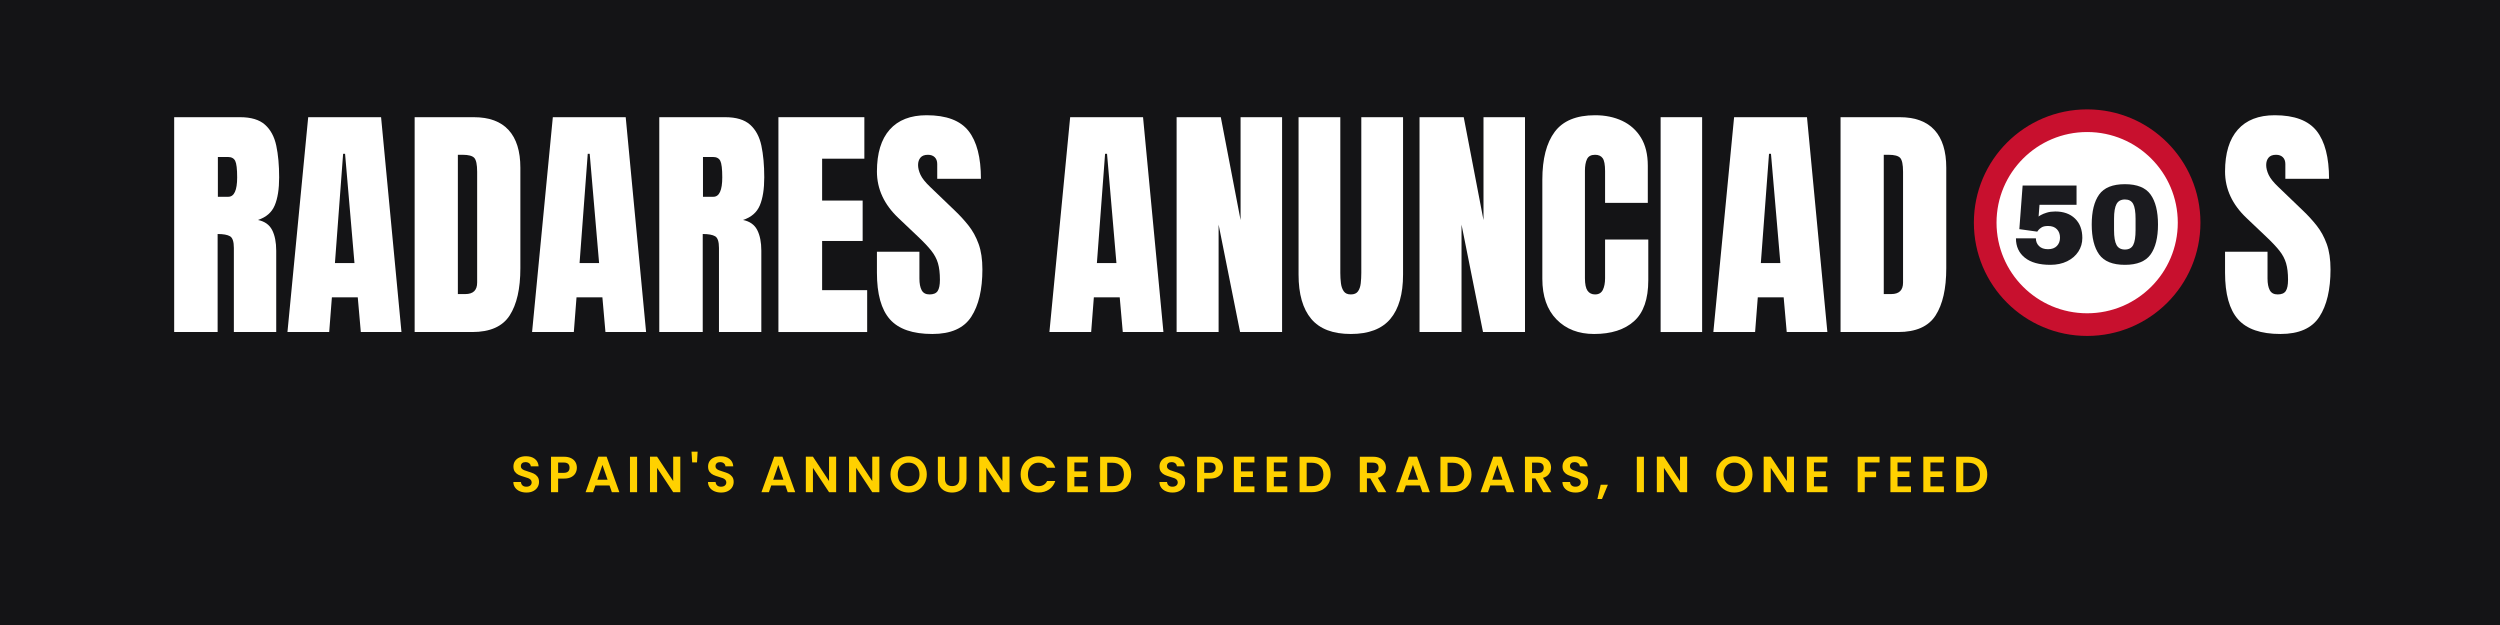
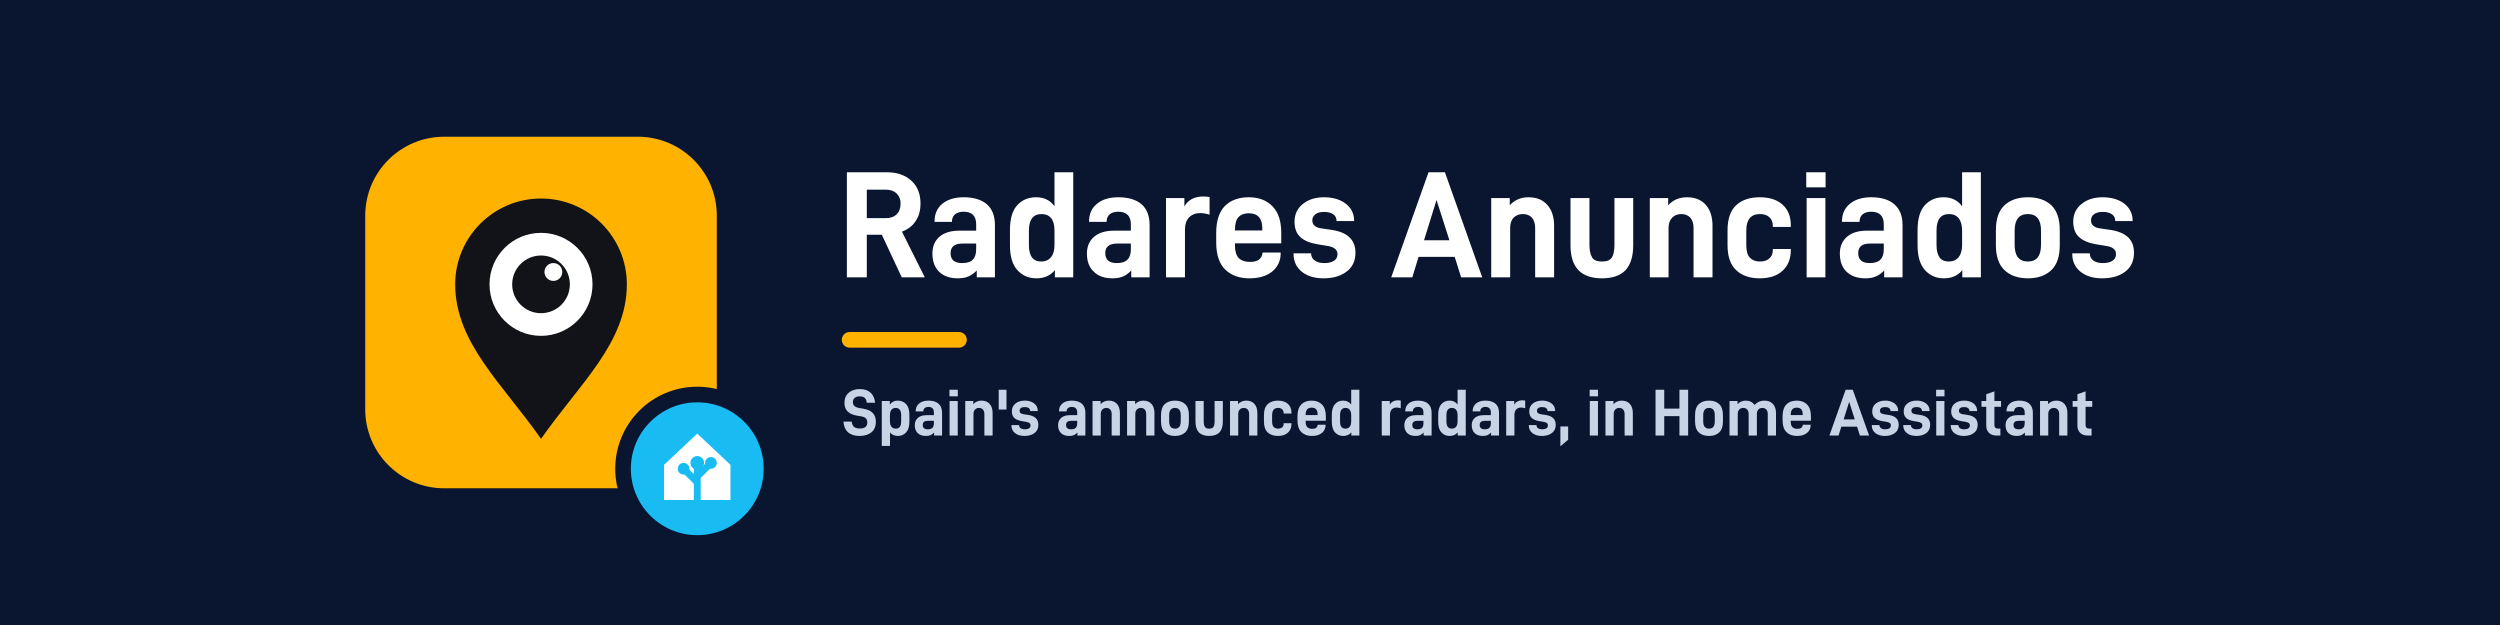
- <svg xmlns="http://www.w3.org/2000/svg" xmlns:xlink="http://www.w3.org/1999/xlink" width="1280" height="320" viewBox="0 0 1280 320">
-   <rect width="1280" height="320" fill="#141416" />
-   <defs>
-     <path id="g0" d="M78 0V1760H618Q753 1760 822.0 1698.5Q891 1637 914.5 1526.5Q938 1416 938 1267Q938 1123 901.5 1037.0Q865 951 764 918Q847 901 880.5 835.5Q914 770 914 666V0H567V689Q567 766 535.5 784.5Q504 803 434 803V0ZM436 1108H521Q594 1108 594 1267Q594 1370 578.0 1402.0Q562 1434 518 1434H436Z" />
-     <path id="g1" d="M30 0 200 1760H797L964 0H631L606 284H394L372 0ZM419 565H579L502 1460H486Z" />
-     <path id="g2" d="M78 0V1760H562Q752 1760 848.0 1654.5Q944 1549 944 1346V522Q944 272 856.5 136.0Q769 0 550 0ZM432 311H493Q590 311 590 405V1313Q590 1401 566.5 1426.5Q543 1452 471 1452H432Z" />
-     <path id="g3" d="M78 0V1760H782V1420H436V1077H768V746H436V343H805V0Z" />
-     <path id="g4" d="M496 -16Q255 -16 148.5 104.0Q42 224 42 486V658H390V438Q390 377 408.5 342.5Q427 308 473 308Q521 308 539.5 336.0Q558 364 558 428Q558 509 542.0 563.5Q526 618 486.5 667.5Q447 717 377 783L219 933Q42 1100 42 1315Q42 1540 146.5 1658.0Q251 1776 449 1776Q691 1776 792.5 1647.0Q894 1518 894 1255H536V1376Q536 1412 515.5 1432.0Q495 1452 460 1452Q418 1452 398.5 1428.5Q379 1405 379 1368Q379 1331 399.0 1288.0Q419 1245 478 1189L681 994Q742 936 793.0 871.5Q844 807 875.0 721.5Q906 636 906 513Q906 265 814.5 124.5Q723 -16 496 -16Z" />
-     <path id="g6" d="M78 0V1760H440L602 917V1760H942V0H598L422 880V0Z" />
-     <path id="g7" d="M485 -16Q265 -16 161.0 107.5Q57 231 57 471V1760H399V485Q399 441 404.0 400.5Q409 360 427.0 334.0Q445 308 485 308Q526 308 544.0 333.5Q562 359 566.5 400.0Q571 441 571 485V1760H913V471Q913 231 809.0 107.5Q705 -16 485 -16Z" />
-     <path id="g8" d="M488 -16Q297 -16 180.5 103.0Q64 222 64 436V1248Q64 1504 165.5 1640.0Q267 1776 496 1776Q621 1776 718.5 1730.0Q816 1684 872.0 1592.5Q928 1501 928 1362V1058H578V1318Q578 1397 558.0 1424.5Q538 1452 496 1452Q447 1452 430.0 1416.5Q413 1381 413 1322V441Q413 368 434.5 338.0Q456 308 496 308Q541 308 559.5 345.0Q578 382 578 441V758H932V425Q932 193 815.0 88.5Q698 -16 488 -16Z" />
-     <path id="g9" d="M62 0V1760H402V0Z" />
-     <path id="g10" d="M247 518 239 414Q239 416 259.0 427.5Q279 439 312.0 449.0Q345 459 386 459Q496 459 560.5 396.5Q625 334 625 225Q625 159 590.0 105.0Q555 51 491.0 19.5Q427 -12 343 -12Q196 -12 117.5 51.0Q39 114 39 222H215Q215 181 243.0 153.5Q271 126 322 126Q373 126 400.5 154.5Q428 183 428 228Q428 274 400.5 302.5Q373 331 323 331Q285 331 265.5 318.5Q246 306 237.5 295.0Q229 284 227 281L69 303L98 688H574V518Z" />
-     <path id="g11" d="M626 344Q626 171 560.5 79.5Q495 -12 334 -12Q172 -12 106.5 79.5Q41 171 41 344Q41 517 106.5 608.5Q172 700 334 700Q495 700 560.5 608.5Q626 517 626 344ZM238 394V295Q238 203 260.0 163.0Q282 123 334 123Q386 123 407.0 163.0Q428 203 428 295V394Q428 486 407.0 525.5Q386 565 334 565Q282 565 260.0 525.0Q238 485 238 394Z" />
-     <path id="g12" d="M51 201H201Q204 158 231.5 133.0Q259 108 307 108Q356 108 384.0 131.5Q412 155 412 193Q412 224 393.0 244.0Q374 264 345.5 275.5Q317 287 267 301Q199 321 156.5 340.5Q114 360 83.5 399.5Q53 439 53 505Q53 567 84.0 613.0Q115 659 171.0 683.5Q227 708 299 708Q407 708 474.5 655.5Q542 603 549 509H395Q393 545 364.5 568.5Q336 592 289 592Q248 592 223.5 571.0Q199 550 199 510Q199 482 217.5 463.5Q236 445 263.5 433.5Q291 422 341 407Q409 387 452.0 367.0Q495 347 526.0 307.0Q557 267 557 202Q557 146 528.0 98.0Q499 50 443.0 21.5Q387 -7 310 -7Q237 -7 178.5 18.0Q120 43 86.0 90.0Q52 137 51 201Z" />
-     <path id="g13" d="M326 268H209V0H69V698H326Q407 698 464.0 670.0Q521 642 549.5 593.0Q578 544 578 482Q578 426 551.5 377.0Q525 328 468.5 298.0Q412 268 326 268ZM434 482Q434 584 320 584H209V381H320Q378 381 406.0 407.5Q434 434 434 482Z" />
-     <path id="g14" d="M497 133H219L173 0H26L277 699H440L691 0H543ZM459 245 358 537 257 245Z" />
-     <path id="g15" d="M209 698V0H69V698Z" />
-     <path id="g16" d="M666 0H526L209 479V0H69V699H209L526 219V699H666Z" />
-     <path id="g17" d="M157 798 145 586H50L37 798Z" />
-     <path id="g19" d="M35 351Q35 453 83.0 534.5Q131 616 213.0 662.0Q295 708 393 708Q492 708 573.5 662.0Q655 616 702.5 534.5Q750 453 750 351Q750 248 702.5 166.5Q655 85 573.0 39.0Q491 -7 393 -7Q295 -7 213.0 39.0Q131 85 83.0 166.5Q35 248 35 351ZM606 351Q606 421 579.0 473.5Q552 526 504.0 554.0Q456 582 393 582Q330 582 281.5 554.0Q233 526 206.0 473.5Q179 421 179 351Q179 281 206.0 228.0Q233 175 281.5 146.5Q330 118 393 118Q456 118 504.0 146.5Q552 175 579.0 228.0Q606 281 606 351Z" />
-     <path id="g20" d="M207 698V266Q207 195 244.0 157.5Q281 120 348 120Q416 120 453.0 157.5Q490 195 490 266V698H631V267Q631 178 592.5 116.5Q554 55 489.5 24.0Q425 -7 346 -7Q268 -7 204.5 24.0Q141 55 104.0 116.5Q67 178 67 267V698Z" />
-     <path id="g21" d="M389 707Q506 707 594.0 647.0Q682 587 717 481H556Q532 531 488.5 556.0Q445 581 388 581Q327 581 279.5 552.5Q232 524 205.5 472.0Q179 420 179 350Q179 281 205.5 228.5Q232 176 279.5 147.5Q327 119 388 119Q445 119 488.5 144.5Q532 170 556 220H717Q682 113 594.5 53.5Q507 -6 389 -6Q289 -6 208.5 39.5Q128 85 81.5 166.0Q35 247 35 350Q35 453 81.5 534.5Q128 616 208.5 661.5Q289 707 389 707Z" />
-     <path id="g22" d="M209 585V410H444V299H209V114H474V0H69V699H474V585Z" />
-     <path id="g23" d="M681 348Q681 243 635.5 164.5Q590 86 506.5 43.0Q423 0 313 0H69V698H313Q423 698 506.5 655.0Q590 612 635.5 532.5Q681 453 681 348ZM538 348Q538 457 478.0 518.5Q418 580 308 580H209V119H308Q418 119 478.0 179.0Q538 239 538 348Z" />
-     <path id="g24" d="M429 0 275 272H209V0H69V698H331Q412 698 469.0 669.5Q526 641 554.5 592.5Q583 544 583 484Q583 415 543.0 359.5Q503 304 424 283L591 0ZM209 377H326Q383 377 411.0 404.5Q439 432 439 481Q439 529 411.0 555.5Q383 582 326 582H209Z" />
-     <path id="g25" d="M222 147 105 -134H15L80 147Z" />
-     <path id="g26" d="M500 698V585H209V406H432V295H209V0H69V698Z" />
-   </defs>
-   <g fill="#FFFFFF" transform="translate(84.3 170.0) scale(0.0625 -0.0625)">
-     <use xlink:href="#g0" x="0" />
-     <use xlink:href="#g1" x="976" />
-     <use xlink:href="#g2" x="1970" />
-     <use xlink:href="#g1" x="2980" />
-     <use xlink:href="#g0" x="3974" />
-     <use xlink:href="#g3" x="4950" />
-     <use xlink:href="#g4" x="5793" />
-     <use xlink:href="#g1" x="7218" />
-     <use xlink:href="#g6" x="8212" />
-     <use xlink:href="#g7" x="9232" />
-     <use xlink:href="#g6" x="10202" />
-     <use xlink:href="#g8" x="11222" />
-     <use xlink:href="#g9" x="12193" />
-     <use xlink:href="#g1" x="12657" />
-     <use xlink:href="#g2" x="13651" />
-   </g>
-   <circle cx="1068.625" cy="114" r="52.2" fill="#FFFFFF" stroke="#C8102E" stroke-width="11.6" />
-   <g fill="#1B1B1F" transform="translate(1029.9 134.9) scale(0.058 -0.058)">
-     <use xlink:href="#g10" x="0" />
-     <use xlink:href="#g11" x="667" />
-   </g>
-   <g fill="#FFFFFF" transform="translate(1136.6 170.0) scale(0.0625 -0.0625)">
-     <use xlink:href="#g4" x="0" />
-   </g>
-   <g fill="#FFD100" transform="translate(261.5 252.0) scale(0.026 -0.026)">
-     <use xlink:href="#g12" x="0" />
-     <use xlink:href="#g13" x="724" />
-     <use xlink:href="#g14" x="1448" />
-     <use xlink:href="#g15" x="2279" />
-     <use xlink:href="#g16" x="2673" />
-     <use xlink:href="#g17" x="3523" />
-     <use xlink:href="#g12" x="3833" />
-     <use xlink:href="#g14" x="4911" />
-     <use xlink:href="#g16" x="5742" />
-     <use xlink:href="#g16" x="6593" />
-     <use xlink:href="#g19" x="7443" />
-     <use xlink:href="#g20" x="8344" />
-     <use xlink:href="#g16" x="9156" />
-     <use xlink:href="#g21" x="10006" />
-     <use xlink:href="#g22" x="10890" />
-     <use xlink:href="#g23" x="11537" />
-     <use xlink:href="#g12" x="12723" />
-     <use xlink:href="#g13" x="13447" />
-     <use xlink:href="#g22" x="14171" />
-     <use xlink:href="#g22" x="14818" />
-     <use xlink:href="#g23" x="15465" />
-     <use xlink:href="#g24" x="16651" />
-     <use xlink:href="#g14" x="17408" />
-     <use xlink:href="#g23" x="18239" />
-     <use xlink:href="#g14" x="19071" />
-     <use xlink:href="#g24" x="19903" />
-     <use xlink:href="#g12" x="20659" />
-     <use xlink:href="#g25" x="21384" />
-     <use xlink:href="#g15" x="22106" />
-     <use xlink:href="#g16" x="22500" />
-     <use xlink:href="#g19" x="23703" />
-     <use xlink:href="#g16" x="24604" />
-     <use xlink:href="#g22" x="25454" />
-     <use xlink:href="#g26" x="26455" />
-     <use xlink:href="#g22" x="27100" />
-     <use xlink:href="#g22" x="27748" />
-     <use xlink:href="#g23" x="28395" />
+ <svg xmlns="http://www.w3.org/2000/svg" width="1280" height="320" viewBox="0 0 1280 320" role="img" aria-label="Radares Anunciados: Spain's announced radars, in Home Assistant">
+   <rect width="1280" height="320" fill="#0a1630" />
+   <g transform="translate(0 0)">
+     <g transform="translate(187 70) scale(0.1757812)">
+       <rect width="1024" height="1024" rx="230" fill="#ffb300" />
+       <path d="M512 880C400 720 262 600 262 430A250 250 0 0 1 762 430C762 600 624 720 512 880Z" fill="#111318" />
+       <circle cx="512" cy="430" r="150" fill="#ffffff" />
+       <circle cx="512" cy="430" r="84" fill="#111318" />
+       <circle cx="548" cy="394" r="26" fill="#ffffff" />
+     </g>
+     <circle cx="357" cy="240" r="38" fill="#18bcf2" stroke="#0a1630" stroke-width="8" />
+     <path d="M340 256V238L357 222L374 238V256Z" fill="#fff" />
+     <path d="M357 256V239M357 247L350 240M357 244L364 237" stroke="#18bcf2" stroke-width="3.5" stroke-linecap="round" fill="none" />
+     <circle cx="357" cy="237" r="3.5" fill="#18bcf2" />
+     <circle cx="350" cy="240" r="3" fill="#18bcf2" />
+     <circle cx="364" cy="237" r="3" fill="#18bcf2" />
+     <g transform="translate(-91 -26)">
+       <path fill="#fff" d="M542.5 146.2H534.8V168H524.6V114.2H545Q552.9 114.2 557.6 118.5Q562.3 122.8 562.3 130.2Q562.3 135.6 559.8 139.2Q557.4 142.9 552.8 144.6L564.5 168H552.7ZM534.8 137.7H544.5Q548.1 137.7 550.1 135.7Q552.1 133.8 552.1 130.2Q552.1 127 550 125Q548 123.1 544.5 123.1H534.8ZM600.4 141.3V168H591.1V164.5Q589 166.6 586.9 167.5Q584.7 168.5 581.5 168.5Q575.2 168.5 571.8 165.1Q568.4 161.8 568.4 155.8Q568.4 150.4 572 147.2Q575.7 144.1 582.2 144.1H590.8V140.9Q590.8 134.4 584.4 134.4Q581.6 134.4 580 135.7Q578.4 137.1 578.4 139.4V139.6H569.5V139.3Q569.5 133.6 573.5 130.3Q577.6 127 584.4 127Q592.1 127 596.3 130.6Q600.4 134.2 600.4 141.3ZM590.8 153.6V150.7H583.8Q577.7 150.7 577.7 155.6Q577.7 160.7 583.6 160.7Q587.5 160.7 589.1 158.9Q590.8 157.2 590.8 153.6ZM608.1 151.7V143.7Q608.1 135.2 611.8 131.1Q615.5 127 621.5 127Q627.6 127 630.9 131.6V114.2H640.5V168H631.1V164.3Q627.7 168.5 621.6 168.5Q615.7 168.5 611.9 164.3Q608.1 160.1 608.1 151.7ZM630.9 151.4V144.1Q630.9 139.9 629.2 137.7Q627.4 135.6 624.3 135.6Q617.8 135.6 617.8 144.1V151.4Q617.8 159.9 624.1 159.9Q627.3 159.9 629.1 157.7Q630.9 155.5 630.9 151.4ZM679.6 141.3V168H670.2V164.5Q668.2 166.6 666.1 167.5Q663.9 168.5 660.6 168.5Q654.4 168.5 651 165.1Q647.5 161.8 647.5 155.8Q647.5 150.4 651.2 147.2Q654.9 144.1 661.4 144.1H670V140.9Q670 134.4 663.5 134.4Q660.8 134.4 659.2 135.7Q657.6 137.1 657.6 139.4V139.6H648.6V139.3Q648.6 133.6 652.7 130.3Q656.7 127 663.6 127Q671.3 127 675.5 130.6Q679.6 134.2 679.6 141.3ZM670 153.6V150.7H663Q656.9 150.7 656.9 155.6Q656.9 160.7 662.8 160.7Q666.6 160.7 668.3 158.9Q670 157.2 670 153.6ZM688 127.4H697.4V131.7Q698.9 129.1 701.4 127.8Q703.9 126.6 707 126.6Q708.8 126.6 710.3 126.9V135.9Q707.6 135.1 705.5 135.1Q702 135.1 699.8 137.3Q697.7 139.5 697.7 143.7V168H688ZM723.3 150.6V151.7Q723.3 156.2 725.3 158.2Q727.3 160.1 731.1 160.1Q734 160.1 735.6 158.9Q737.2 157.7 737.4 155.5L737.5 155.3H746.7V155.7Q746.7 161.4 742.4 165Q738.1 168.5 730.7 168.5Q722.9 168.5 718.3 164Q713.7 159.5 713.7 150.1V145.2Q713.7 136.1 718.1 131.5Q722.6 127 730.4 127Q738 127 742.5 131.6Q747 136.2 747 145.2V150.6ZM723.3 143.7V144H737.3V143Q737.3 135.2 730.4 135.2Q726.9 135.2 725.1 137.2Q723.3 139.1 723.3 143.7ZM753.3 156V155.7H762.3V155.8Q762.3 158.1 764.2 159.4Q766 160.7 769 160.7Q772.2 160.7 774 159.5Q775.8 158.4 775.8 156.1Q775.8 154.3 774.4 153.3Q773.1 152.2 770 151.8L765.7 151.1Q759.6 150.1 756.7 147.3Q753.8 144.6 753.8 139.5Q753.8 133.8 758.1 130.4Q762.3 127 769 127Q773.5 127 777 128.5Q780.4 130 782.4 132.7Q784.3 135.4 784.3 138.8V139.2H775.3V139Q775.3 136.9 773.6 135.7Q771.9 134.5 769 134.5Q766 134.5 764.5 135.7Q762.9 136.9 762.9 138.8Q762.9 140.6 764.1 141.6Q765.3 142.7 768 143L772.8 143.7Q778.9 144.6 781.9 147.5Q785 150.4 785 155.4Q785 161.7 780.4 165.1Q775.9 168.5 768.7 168.5Q761.7 168.5 757.5 165.1Q753.3 161.7 753.3 156ZM835.8 157.5H817.3L814.1 168H803.3L822.4 114.2H830.8L849.9 168H839.1ZM833.1 149 826.5 128.4 820.1 149ZM854.5 127.4H864V131.1Q865.8 129.1 868.3 128Q870.8 127 873.6 127Q879.8 127 883.2 130.9Q886.7 134.8 886.7 141.6V168H877V142.7Q877 139.3 875.3 137.4Q873.6 135.6 870.7 135.6Q867.9 135.6 866 137.4Q864.2 139.3 864.2 142.7V168H854.5ZM895.1 151.6V127.4H904.8V151.2Q904.8 155.4 906.1 157.7Q907.3 159.9 911.2 159.9Q915 159.9 916.3 157.8Q917.6 155.7 917.6 151.2V127.4H927.2V151.6Q927.2 160 923.3 164.3Q919.3 168.5 911.2 168.5Q895.1 168.5 895.1 151.6ZM935.7 127.4H945.1V131.1Q946.9 129.1 949.4 128Q952 127 954.7 127Q960.9 127 964.4 130.9Q967.8 134.8 967.8 141.6V168H958.1V142.7Q958.1 139.3 956.4 137.4Q954.7 135.6 951.8 135.6Q949 135.6 947.2 137.4Q945.3 139.3 945.3 142.7V168H935.7ZM975.5 151.5V143.9Q975.5 135.2 979.9 131.1Q984.3 127 992 127Q999.5 127 1003.7 130.8Q1007.9 134.6 1007.9 141.4V142.2H998.7V141.7Q998.7 138.8 996.9 137.2Q995.2 135.6 992.1 135.6Q985.1 135.6 985.1 144.1V151.4Q985.1 156 986.9 157.9Q988.8 159.9 992.1 159.9Q995.2 159.9 996.9 158.3Q998.7 156.8 998.7 154V153.5H1007.9V154Q1007.9 160.7 1003.7 164.6Q999.5 168.5 992 168.5Q984.3 168.5 979.9 164.3Q975.5 160.2 975.5 151.5ZM1016 127.4H1025.6V168H1016ZM1015.8 114.2H1025.7V121.9H1015.8ZM1065.1 141.3V168H1055.7V164.5Q1053.7 166.6 1051.5 167.5Q1049.4 168.5 1046.1 168.5Q1039.9 168.5 1036.4 165.1Q1033 161.8 1033 155.8Q1033 150.4 1036.7 147.2Q1040.3 144.1 1046.9 144.1H1055.5V140.9Q1055.5 134.4 1049 134.4Q1046.3 134.4 1044.7 135.7Q1043.1 137.1 1043.1 139.4V139.6H1034.1V139.3Q1034.1 133.6 1038.2 130.3Q1042.2 127 1049.1 127Q1056.8 127 1060.9 130.6Q1065.1 134.2 1065.1 141.3ZM1055.5 153.6V150.7H1048.4Q1042.4 150.7 1042.4 155.6Q1042.4 160.7 1048.3 160.7Q1052.1 160.7 1053.8 158.9Q1055.5 157.2 1055.5 153.6ZM1072.8 151.7V143.7Q1072.8 135.2 1076.5 131.1Q1080.2 127 1086.1 127Q1092.2 127 1095.6 131.6V114.2H1105.2V168H1095.7V164.3Q1092.4 168.5 1086.2 168.5Q1080.4 168.5 1076.6 164.3Q1072.8 160.1 1072.8 151.7ZM1095.6 151.4V144.1Q1095.6 139.9 1093.8 137.7Q1092.1 135.6 1088.9 135.6Q1082.5 135.6 1082.5 144.1V151.4Q1082.5 159.9 1088.7 159.9Q1092 159.9 1093.8 157.7Q1095.6 155.5 1095.6 151.4ZM1112.9 151.5V143.9Q1112.9 135.2 1117.3 131.1Q1121.7 127 1129.3 127Q1136.9 127 1141.3 131.1Q1145.6 135.2 1145.6 143.9V151.5Q1145.6 160.2 1141.3 164.3Q1136.9 168.5 1129.3 168.5Q1121.7 168.5 1117.3 164.3Q1112.9 160.2 1112.9 151.5ZM1136 151.4V144.1Q1136 135.6 1129.3 135.6Q1122.5 135.6 1122.5 144.1V151.4Q1122.5 159.9 1129.3 159.9Q1136 159.9 1136 151.4ZM1152 156V155.7H1161V155.8Q1161 158.1 1162.8 159.4Q1164.7 160.7 1167.6 160.7Q1170.8 160.7 1172.6 159.5Q1174.4 158.4 1174.4 156.1Q1174.4 154.3 1173.1 153.3Q1171.8 152.2 1168.6 151.8L1164.4 151.1Q1158.3 150.1 1155.4 147.3Q1152.5 144.6 1152.5 139.5Q1152.5 133.8 1156.8 130.4Q1161 127 1167.6 127Q1172.2 127 1175.6 128.5Q1179.1 130 1181 132.7Q1182.9 135.4 1182.9 138.8V139.2H1174V139Q1174 136.9 1172.3 135.7Q1170.6 134.5 1167.6 134.5Q1164.7 134.5 1163.1 135.7Q1161.6 136.9 1161.6 138.8Q1161.6 140.6 1162.8 141.6Q1164 142.7 1166.7 143L1171.5 143.7Q1177.5 144.6 1180.6 147.5Q1183.6 150.4 1183.6 155.4Q1183.6 161.7 1179.1 165.1Q1174.6 168.5 1167.3 168.5Q1160.4 168.5 1156.2 165.1Q1152 161.7 1152 156Z" />
+       <rect x="522" y="196" width="64" height="8" rx="4" fill="#ffb300" />
+     </g>
+     <path fill="#c8d3e6" d="M434.196 221.317C435.601 222.575 437.562 223.204 440.078 223.204C442.639 223.204 444.674 222.581 446.181 221.334C447.688 220.087 448.442 218.285 448.442 215.928C448.442 212.256 446.425 210.057 442.39 209.332L439.908 208.89C438.797 208.686 437.981 208.346 437.46 207.87C436.939 207.394 436.678 206.748 436.678 205.932C436.678 205.003 436.973 204.272 437.562 203.739C438.151 203.206 439.024 202.94 440.18 202.94C441.313 202.94 442.175 203.201 442.764 203.722C443.353 204.243 443.682 205.071 443.75 206.204H448.034C447.853 203.983 447.088 202.26 445.739 201.036C444.39 199.812 442.56 199.2 440.248 199.2C437.868 199.2 435.958 199.835 434.519 201.104C433.08 202.373 432.36 204.096 432.36 206.272C432.36 209.921 434.479 212.097 438.718 212.8L440.928 213.174C442.016 213.355 442.809 213.69 443.308 214.177C443.807 214.664 444.056 215.373 444.056 216.302C444.056 218.365 442.798 219.396 440.282 219.396C438.967 219.396 437.976 219.13 437.307 218.597C436.638 218.064 436.225 217.152 436.066 215.86H431.85C432.009 218.24 432.791 220.059 434.196 221.317ZM451.468 205.32V228.304H455.684V221.402C456.659 222.603 458.019 223.204 459.764 223.204C461.441 223.204 462.835 222.598 463.946 221.385C465.057 220.172 465.612 218.342 465.612 215.894V212.392C465.612 209.944 465.057 208.119 463.946 206.918C462.835 205.717 461.396 205.116 459.628 205.116C457.973 205.116 456.625 205.785 455.582 207.122V205.32ZM461.396 215.758C461.396 218.229 460.489 219.464 458.676 219.464C457.724 219.464 456.982 219.147 456.449 218.512C455.916 217.877 455.65 216.959 455.65 215.758V212.562C455.65 211.361 455.911 210.443 456.432 209.808C456.953 209.173 457.667 208.856 458.574 208.856C459.435 208.856 460.121 209.145 460.631 209.723C461.141 210.301 461.396 211.247 461.396 212.562ZM480.538 206.697C479.337 205.643 477.614 205.116 475.37 205.116C473.375 205.116 471.789 205.598 470.61 206.561C469.431 207.524 468.842 208.833 468.842 210.488V210.624H472.752V210.522C472.752 209.865 472.984 209.338 473.449 208.941C473.914 208.544 474.543 208.346 475.336 208.346C477.217 208.346 478.158 209.287 478.158 211.168V212.562H474.418C472.514 212.562 471.029 213.021 469.964 213.939C468.899 214.857 468.366 216.109 468.366 217.696C468.366 219.419 468.865 220.767 469.862 221.742C470.859 222.717 472.265 223.204 474.078 223.204C475.03 223.204 475.818 223.068 476.441 222.796C477.064 222.524 477.671 222.082 478.26 221.47V223.0H482.34V211.372C482.34 209.309 481.739 207.751 480.538 206.697ZM477.427 219.039C476.94 219.549 476.141 219.804 475.03 219.804C473.307 219.804 472.446 219.067 472.446 217.594C472.446 216.166 473.33 215.452 475.098 215.452H478.158V216.71C478.158 217.753 477.914 218.529 477.427 219.039ZM486.182 205.32V223.0H490.364V205.32ZM486.114 199.54V202.906H490.398V199.54ZM494.206 205.32V223.0H498.422V211.984C498.422 210.987 498.688 210.216 499.221 209.672C499.754 209.128 500.428 208.856 501.244 208.856C502.083 208.856 502.751 209.128 503.25 209.672C503.749 210.216 503.998 210.987 503.998 211.984V223.0H508.214V211.474C508.214 209.502 507.715 207.949 506.718 206.816C505.721 205.683 504.315 205.116 502.502 205.116C501.709 205.116 500.944 205.269 500.207 205.575C499.47 205.881 498.841 206.329 498.32 206.918V205.32ZM511.342 199.54V209.672H515.32V199.54ZM519.672 221.725C520.896 222.711 522.517 223.204 524.534 223.204C526.642 223.204 528.353 222.711 529.668 221.725C530.983 220.739 531.64 219.339 531.64 217.526C531.64 216.053 531.198 214.897 530.314 214.058C529.43 213.219 528.104 212.675 526.336 212.426L524.262 212.12C523.469 212.007 522.896 211.803 522.545 211.508C522.194 211.213 522.018 210.805 522.018 210.284C522.018 209.717 522.245 209.264 522.698 208.924C523.151 208.584 523.809 208.414 524.67 208.414C525.531 208.414 526.206 208.584 526.693 208.924C527.18 209.264 527.424 209.74 527.424 210.352V210.454H531.334V210.25C531.334 209.275 531.056 208.397 530.501 207.615C529.946 206.833 529.164 206.221 528.155 205.779C527.146 205.337 525.985 205.116 524.67 205.116C522.743 205.116 521.162 205.609 519.927 206.595C518.692 207.581 518.074 208.913 518.074 210.59C518.074 212.063 518.493 213.197 519.332 213.99C520.171 214.783 521.474 215.327 523.242 215.622L525.112 215.928C526.019 216.064 526.665 216.279 527.05 216.574C527.435 216.869 527.628 217.288 527.628 217.832C527.628 218.489 527.367 218.982 526.846 219.311C526.325 219.64 525.599 219.804 524.67 219.804C523.809 219.804 523.112 219.617 522.579 219.243C522.046 218.869 521.78 218.353 521.78 217.696V217.628H517.836V217.764C517.836 219.419 518.448 220.739 519.672 221.725ZM553.91 206.697C552.709 205.643 550.986 205.116 548.742 205.116C546.747 205.116 545.161 205.598 543.982 206.561C542.803 207.524 542.214 208.833 542.214 210.488V210.624H546.124V210.522C546.124 209.865 546.356 209.338 546.821 208.941C547.286 208.544 547.915 208.346 548.708 208.346C550.589 208.346 551.53 209.287 551.53 211.168V212.562H547.79C545.886 212.562 544.401 213.021 543.336 213.939C542.271 214.857 541.738 216.109 541.738 217.696C541.738 219.419 542.237 220.767 543.234 221.742C544.231 222.717 545.637 223.204 547.45 223.204C548.402 223.204 549.19 223.068 549.813 222.796C550.436 222.524 551.043 222.082 551.632 221.47V223.0H555.712V211.372C555.712 209.309 555.111 207.751 553.91 206.697ZM550.799 219.039C550.312 219.549 549.513 219.804 548.402 219.804C546.679 219.804 545.818 219.067 545.818 217.594C545.818 216.166 546.702 215.452 548.47 215.452H551.53V216.71C551.53 217.753 551.286 218.529 550.799 219.039ZM559.384 205.32V223.0H563.6V211.984C563.6 210.987 563.866 210.216 564.399 209.672C564.932 209.128 565.606 208.856 566.422 208.856C567.261 208.856 567.929 209.128 568.428 209.672C568.927 210.216 569.176 210.987 569.176 211.984V223.0H573.392V211.474C573.392 209.502 572.893 207.949 571.896 206.816C570.899 205.683 569.493 205.116 567.68 205.116C566.887 205.116 566.122 205.269 565.385 205.575C564.648 205.881 564.019 206.329 563.498 206.918V205.32ZM577.064 205.32V223.0H581.28V211.984C581.28 210.987 581.546 210.216 582.079 209.672C582.612 209.128 583.286 208.856 584.102 208.856C584.941 208.856 585.609 209.128 586.108 209.672C586.607 210.216 586.856 210.987 586.856 211.984V223.0H591.072V211.474C591.072 209.502 590.573 207.949 589.576 206.816C588.579 205.683 587.173 205.116 585.36 205.116C584.567 205.116 583.802 205.269 583.065 205.575C582.328 205.881 581.699 206.329 581.178 206.918V205.32ZM596.359 221.402C597.64 222.603 599.391 223.204 601.612 223.204C603.811 223.204 605.545 222.603 606.814 221.402C608.083 220.201 608.718 218.331 608.718 215.792V212.494C608.718 209.978 608.083 208.119 606.814 206.918C605.545 205.717 603.811 205.116 601.612 205.116C599.391 205.116 597.64 205.717 596.359 206.918C595.078 208.119 594.438 209.978 594.438 212.494V215.792C594.438 218.331 595.078 220.201 596.359 221.402ZM604.536 215.758C604.536 218.229 603.561 219.464 601.612 219.464C599.617 219.464 598.62 218.229 598.62 215.758V212.562C598.62 210.091 599.617 208.856 601.612 208.856C603.561 208.856 604.536 210.091 604.536 212.562ZM612.084 215.86C612.084 220.756 614.419 223.204 619.088 223.204C621.445 223.204 623.202 222.592 624.358 221.368C625.514 220.144 626.092 218.308 626.092 215.86V205.32H621.876V215.656C621.876 216.971 621.689 217.934 621.315 218.546C620.941 219.158 620.199 219.464 619.088 219.464C617.977 219.464 617.235 219.141 616.861 218.495C616.487 217.849 616.3 216.903 616.3 215.656V205.32H612.084ZM629.764 205.32V223.0H633.98V211.984C633.98 210.987 634.246 210.216 634.779 209.672C635.312 209.128 635.986 208.856 636.802 208.856C637.641 208.856 638.309 209.128 638.808 209.672C639.307 210.216 639.556 210.987 639.556 211.984V223.0H643.772V211.474C643.772 209.502 643.273 207.949 642.276 206.816C641.279 205.683 639.873 205.116 638.06 205.116C637.267 205.116 636.502 205.269 635.765 205.575C635.028 205.881 634.399 206.329 633.878 206.918V205.32ZM649.059 221.402C650.34 222.603 652.091 223.204 654.312 223.204C656.488 223.204 658.188 222.643 659.412 221.521C660.636 220.399 661.248 218.863 661.248 216.914V216.676H657.236V216.88C657.236 217.696 656.981 218.331 656.471 218.784C655.961 219.237 655.264 219.464 654.38 219.464C653.405 219.464 652.652 219.181 652.119 218.614C651.586 218.047 651.32 217.095 651.32 215.758V212.562C651.32 210.091 652.34 208.856 654.38 208.856C655.264 208.856 655.961 209.094 656.471 209.57C656.981 210.046 657.236 210.703 657.236 211.542V211.746H661.248V211.406C661.248 209.434 660.636 207.893 659.412 206.782C658.188 205.671 656.488 205.116 654.312 205.116C652.091 205.116 650.34 205.717 649.059 206.918C647.778 208.119 647.138 209.978 647.138 212.494V215.792C647.138 218.331 647.778 220.201 649.059 221.402ZM668.49 215.418H678.826V213.072C678.826 210.443 678.174 208.459 676.871 207.122C675.568 205.785 673.805 205.116 671.584 205.116C669.317 205.116 667.538 205.779 666.246 207.105C664.954 208.431 664.308 210.42 664.308 213.072V215.214C664.308 217.934 664.977 219.946 666.314 221.249C667.651 222.552 669.453 223.204 671.72 223.204C673.873 223.204 675.573 222.694 676.82 221.674C678.067 220.654 678.69 219.305 678.69 217.628V217.458H674.678L674.644 217.56C674.599 218.195 674.338 218.688 673.862 219.039C673.386 219.39 672.729 219.566 671.89 219.566C670.802 219.566 669.963 219.283 669.374 218.716C668.785 218.149 668.49 217.209 668.49 215.894ZM669.289 209.57C669.822 209.003 670.587 208.72 671.584 208.72C673.601 208.72 674.61 209.842 674.61 212.086V212.528H668.49V212.426C668.49 211.089 668.756 210.137 669.289 209.57ZM683.535 221.385C684.634 222.598 686.034 223.204 687.734 223.204C689.525 223.204 690.907 222.592 691.882 221.368V223.0H695.996V199.54H691.814V207.122C690.839 205.785 689.468 205.116 687.7 205.116C685.977 205.116 684.578 205.717 683.501 206.918C682.424 208.119 681.886 209.944 681.886 212.392V215.894C681.886 218.342 682.436 220.172 683.535 221.385ZM691.032 218.512C690.511 219.147 689.774 219.464 688.822 219.464C687.009 219.464 686.102 218.229 686.102 215.758V212.562C686.102 210.091 687.043 208.856 688.924 208.856C689.831 208.856 690.539 209.173 691.049 209.808C691.559 210.443 691.814 211.361 691.814 212.562V215.758C691.814 216.959 691.553 217.877 691.032 218.512ZM707.454 205.32V223.0H711.67V212.392C711.67 211.191 711.982 210.267 712.605 209.621C713.228 208.975 714.05 208.652 715.07 208.652C715.682 208.652 716.385 208.777 717.178 209.026V205.082C716.747 204.991 716.271 204.946 715.75 204.946C714.843 204.946 714.027 205.127 713.302 205.49C712.577 205.853 711.999 206.408 711.568 207.156V205.32ZM731.186 206.697C729.985 205.643 728.262 205.116 726.018 205.116C724.023 205.116 722.437 205.598 721.258 206.561C720.079 207.524 719.49 208.833 719.49 210.488V210.624H723.4V210.522C723.4 209.865 723.632 209.338 724.097 208.941C724.562 208.544 725.191 208.346 725.984 208.346C727.865 208.346 728.806 209.287 728.806 211.168V212.562H725.066C723.162 212.562 721.677 213.021 720.612 213.939C719.547 214.857 719.014 216.109 719.014 217.696C719.014 219.419 719.513 220.767 720.51 221.742C721.507 222.717 722.913 223.204 724.726 223.204C725.678 223.204 726.466 223.068 727.089 222.796C727.712 222.524 728.319 222.082 728.908 221.47V223.0H732.988V211.372C732.988 209.309 732.387 207.751 731.186 206.697ZM728.075 219.039C727.588 219.549 726.789 219.804 725.678 219.804C723.955 219.804 723.094 219.067 723.094 217.594C723.094 216.166 723.978 215.452 725.746 215.452H728.806V216.71C728.806 217.753 728.562 218.529 728.075 219.039ZM738.003 221.385C739.102 222.598 740.502 223.204 742.202 223.204C743.993 223.204 745.375 222.592 746.35 221.368V223.0H750.464V199.54H746.282V207.122C745.307 205.785 743.936 205.116 742.168 205.116C740.445 205.116 739.046 205.717 737.969 206.918C736.892 208.119 736.354 209.944 736.354 212.392V215.894C736.354 218.342 736.904 220.172 738.003 221.385ZM745.5 218.512C744.979 219.147 744.242 219.464 743.29 219.464C741.477 219.464 740.57 218.229 740.57 215.758V212.562C740.57 210.091 741.511 208.856 743.392 208.856C744.299 208.856 745.007 209.173 745.517 209.808C746.027 210.443 746.282 211.361 746.282 212.562V215.758C746.282 216.959 746.021 217.877 745.5 218.512ZM765.696 206.697C764.495 205.643 762.772 205.116 760.528 205.116C758.533 205.116 756.947 205.598 755.768 206.561C754.589 207.524 754 208.833 754 210.488V210.624H757.91V210.522C757.91 209.865 758.142 209.338 758.607 208.941C759.072 208.544 759.701 208.346 760.494 208.346C762.375 208.346 763.316 209.287 763.316 211.168V212.562H759.576C757.672 212.562 756.187 213.021 755.122 213.939C754.057 214.857 753.524 216.109 753.524 217.696C753.524 219.419 754.023 220.767 755.02 221.742C756.017 222.717 757.423 223.204 759.236 223.204C760.188 223.204 760.976 223.068 761.599 222.796C762.222 222.524 762.829 222.082 763.418 221.47V223.0H767.498V211.372C767.498 209.309 766.897 207.751 765.696 206.697ZM762.585 219.039C762.098 219.549 761.299 219.804 760.188 219.804C758.465 219.804 757.604 219.067 757.604 217.594C757.604 216.166 758.488 215.452 760.256 215.452H763.316V216.71C763.316 217.753 763.072 218.529 762.585 219.039ZM771.17 205.32V223.0H775.386V212.392C775.386 211.191 775.698 210.267 776.321 209.621C776.944 208.975 777.766 208.652 778.786 208.652C779.398 208.652 780.101 208.777 780.894 209.026V205.082C780.463 204.991 779.987 204.946 779.466 204.946C778.559 204.946 777.743 205.127 777.018 205.49C776.293 205.853 775.715 206.408 775.284 207.156V205.32ZM784.566 221.725C785.79 222.711 787.411 223.204 789.428 223.204C791.536 223.204 793.247 222.711 794.562 221.725C795.877 220.739 796.534 219.339 796.534 217.526C796.534 216.053 796.092 214.897 795.208 214.058C794.324 213.219 792.998 212.675 791.23 212.426L789.156 212.12C788.363 212.007 787.79 211.803 787.439 211.508C787.088 211.213 786.912 210.805 786.912 210.284C786.912 209.717 787.139 209.264 787.592 208.924C788.045 208.584 788.703 208.414 789.564 208.414C790.425 208.414 791.1 208.584 791.587 208.924C792.074 209.264 792.318 209.74 792.318 210.352V210.454H796.228V210.25C796.228 209.275 795.95 208.397 795.395 207.615C794.84 206.833 794.058 206.221 793.049 205.779C792.04 205.337 790.879 205.116 789.564 205.116C787.637 205.116 786.056 205.609 784.821 206.595C783.586 207.581 782.968 208.913 782.968 210.59C782.968 212.063 783.387 213.197 784.226 213.99C785.065 214.783 786.368 215.327 788.136 215.622L790.006 215.928C790.913 216.064 791.559 216.279 791.944 216.574C792.329 216.869 792.522 217.288 792.522 217.832C792.522 218.489 792.261 218.982 791.74 219.311C791.219 219.64 790.493 219.804 789.564 219.804C788.703 219.804 788.006 219.617 787.473 219.243C786.94 218.869 786.674 218.353 786.674 217.696V217.628H782.73V217.764C782.73 219.419 783.342 220.739 784.566 221.725ZM798.914 218.342V228.508L802.892 225.142V218.342ZM813.976 205.32V223.0H818.158V205.32ZM813.908 199.54V202.906H818.192V199.54ZM822 205.32V223.0H826.216V211.984C826.216 210.987 826.482 210.216 827.015 209.672C827.548 209.128 828.222 208.856 829.038 208.856C829.877 208.856 830.545 209.128 831.044 209.672C831.543 210.216 831.792 210.987 831.792 211.984V223.0H836.008V211.474C836.008 209.502 835.509 207.949 834.512 206.816C833.515 205.683 832.109 205.116 830.296 205.116C829.503 205.116 828.738 205.269 828.001 205.575C827.264 205.881 826.635 206.329 826.114 206.918V205.32ZM864.33 199.54H859.876V209.196H852.09V199.54H847.636V223.0H852.09V213.072H859.876V223.0H864.33ZM869.787 221.402C871.068 222.603 872.819 223.204 875.04 223.204C877.239 223.204 878.973 222.603 880.242 221.402C881.511 220.201 882.146 218.331 882.146 215.792V212.494C882.146 209.978 881.511 208.119 880.242 206.918C878.973 205.717 877.239 205.116 875.04 205.116C872.819 205.116 871.068 205.717 869.787 206.918C868.506 208.119 867.866 209.978 867.866 212.494V215.792C867.866 218.331 868.506 220.201 869.787 221.402ZM877.964 215.758C877.964 218.229 876.989 219.464 875.04 219.464C873.045 219.464 872.048 218.229 872.048 215.758V212.562C872.048 210.091 873.045 208.856 875.04 208.856C876.989 208.856 877.964 210.091 877.964 212.562ZM885.512 205.32V223.0H889.728V211.984C889.728 210.987 889.989 210.216 890.51 209.672C891.031 209.128 891.711 208.856 892.55 208.856C893.366 208.856 894.029 209.122 894.539 209.655C895.049 210.188 895.304 210.964 895.304 211.984V223.0H899.52V211.882C899.52 210.975 899.775 210.244 900.285 209.689C900.795 209.134 901.481 208.856 902.342 208.856C903.158 208.856 903.821 209.122 904.331 209.655C904.841 210.188 905.096 210.964 905.096 211.984V223.0H909.312V211.474C909.312 209.502 908.785 207.949 907.731 206.816C906.677 205.683 905.209 205.116 903.328 205.116C901.356 205.116 899.69 205.853 898.33 207.326C897.287 205.853 895.78 205.116 893.808 205.116C893.015 205.116 892.25 205.275 891.513 205.592C890.776 205.909 890.147 206.351 889.626 206.918V205.32ZM916.86 215.418H927.196V213.072C927.196 210.443 926.544 208.459 925.241 207.122C923.938 205.785 922.175 205.116 919.954 205.116C917.687 205.116 915.908 205.779 914.616 207.105C913.324 208.431 912.678 210.42 912.678 213.072V215.214C912.678 217.934 913.347 219.946 914.684 221.249C916.021 222.552 917.823 223.204 920.09 223.204C922.243 223.204 923.943 222.694 925.19 221.674C926.437 220.654 927.06 219.305 927.06 217.628V217.458H923.048L923.014 217.56C922.969 218.195 922.708 218.688 922.232 219.039C921.756 219.39 921.099 219.566 920.26 219.566C919.172 219.566 918.333 219.283 917.744 218.716C917.155 218.149 916.86 217.209 916.86 215.894ZM917.659 209.57C918.192 209.003 918.957 208.72 919.954 208.72C921.971 208.72 922.98 209.842 922.98 212.086V212.528H916.86V212.426C916.86 211.089 917.126 210.137 917.659 209.57ZM950.826 218.444 952.254 223.0H956.98L948.616 199.54H944.978L936.648 223.0H941.34L942.768 218.444ZM949.636 214.738H943.958L946.78 205.728ZM960.176 221.725C961.4 222.711 963.021 223.204 965.038 223.204C967.146 223.204 968.857 222.711 970.172 221.725C971.487 220.739 972.144 219.339 972.144 217.526C972.144 216.053 971.702 214.897 970.818 214.058C969.934 213.219 968.608 212.675 966.84 212.426L964.766 212.12C963.973 212.007 963.4 211.803 963.049 211.508C962.698 211.213 962.522 210.805 962.522 210.284C962.522 209.717 962.749 209.264 963.202 208.924C963.655 208.584 964.313 208.414 965.174 208.414C966.035 208.414 966.71 208.584 967.197 208.924C967.684 209.264 967.928 209.74 967.928 210.352V210.454H971.838V210.25C971.838 209.275 971.56 208.397 971.005 207.615C970.45 206.833 969.668 206.221 968.659 205.779C967.65 205.337 966.489 205.116 965.174 205.116C963.247 205.116 961.666 205.609 960.431 206.595C959.196 207.581 958.578 208.913 958.578 210.59C958.578 212.063 958.997 213.197 959.836 213.99C960.675 214.783 961.978 215.327 963.746 215.622L965.616 215.928C966.523 216.064 967.169 216.279 967.554 216.574C967.939 216.869 968.132 217.288 968.132 217.832C968.132 218.489 967.871 218.982 967.35 219.311C966.829 219.64 966.103 219.804 965.174 219.804C964.313 219.804 963.616 219.617 963.083 219.243C962.55 218.869 962.284 218.353 962.284 217.696V217.628H958.34V217.764C958.34 219.419 958.952 220.739 960.176 221.725ZM976.292 221.725C977.516 222.711 979.137 223.204 981.154 223.204C983.262 223.204 984.973 222.711 986.288 221.725C987.603 220.739 988.26 219.339 988.26 217.526C988.26 216.053 987.818 214.897 986.934 214.058C986.05 213.219 984.724 212.675 982.956 212.426L980.882 212.12C980.089 212.007 979.516 211.803 979.165 211.508C978.814 211.213 978.638 210.805 978.638 210.284C978.638 209.717 978.865 209.264 979.318 208.924C979.771 208.584 980.429 208.414 981.29 208.414C982.151 208.414 982.826 208.584 983.313 208.924C983.8 209.264 984.044 209.74 984.044 210.352V210.454H987.954V210.25C987.954 209.275 987.676 208.397 987.121 207.615C986.566 206.833 985.784 206.221 984.775 205.779C983.766 205.337 982.605 205.116 981.29 205.116C979.363 205.116 977.782 205.609 976.547 206.595C975.312 207.581 974.694 208.913 974.694 210.59C974.694 212.063 975.113 213.197 975.952 213.99C976.791 214.783 978.094 215.327 979.862 215.622L981.732 215.928C982.639 216.064 983.285 216.279 983.67 216.574C984.055 216.869 984.248 217.288 984.248 217.832C984.248 218.489 983.987 218.982 983.466 219.311C982.945 219.64 982.219 219.804 981.29 219.804C980.429 219.804 979.732 219.617 979.199 219.243C978.666 218.869 978.4 218.353 978.4 217.696V217.628H974.456V217.764C974.456 219.419 975.068 220.739 976.292 221.725ZM991.354 205.32V223.0H995.536V205.32ZM991.286 199.54V202.906H995.57V199.54ZM1000.602 221.725C1001.826 222.711 1003.447 223.204 1005.464 223.204C1007.572 223.204 1009.283 222.711 1010.598 221.725C1011.913 220.739 1012.57 219.339 1012.57 217.526C1012.57 216.053 1012.128 214.897 1011.244 214.058C1010.36 213.219 1009.034 212.675 1007.266 212.426L1005.192 212.12C1004.399 212.007 1003.826 211.803 1003.475 211.508C1003.124 211.213 1002.948 210.805 1002.948 210.284C1002.948 209.717 1003.175 209.264 1003.628 208.924C1004.081 208.584 1004.739 208.414 1005.6 208.414C1006.461 208.414 1007.136 208.584 1007.623 208.924C1008.11 209.264 1008.354 209.74 1008.354 210.352V210.454H1012.264V210.25C1012.264 209.275 1011.986 208.397 1011.431 207.615C1010.876 206.833 1010.094 206.221 1009.085 205.779C1008.076 205.337 1006.915 205.116 1005.6 205.116C1003.673 205.116 1002.092 205.609 1000.857 206.595C999.622 207.581 999.004 208.913 999.004 210.59C999.004 212.063 999.423 213.197 1000.262 213.99C1001.101 214.783 1002.404 215.327 1004.172 215.622L1006.042 215.928C1006.949 216.064 1007.595 216.279 1007.98 216.574C1008.365 216.869 1008.558 217.288 1008.558 217.832C1008.558 218.489 1008.297 218.982 1007.776 219.311C1007.255 219.64 1006.529 219.804 1005.6 219.804C1004.739 219.804 1004.042 219.617 1003.509 219.243C1002.976 218.869 1002.71 218.353 1002.71 217.696V217.628H998.766V217.764C998.766 219.419 999.378 220.739 1000.602 221.725ZM1021.138 208.278H1024.538V205.32H1021.138V200.39L1016.956 201.852V205.32H1014.508V208.278H1016.956V217.9C1016.956 219.464 1017.426 220.705 1018.367 221.623C1019.308 222.541 1020.583 223.0 1022.192 223.0H1024.198V219.43H1022.872C1021.716 219.43 1021.138 218.829 1021.138 217.628ZM1039.022 206.697C1037.821 205.643 1036.098 205.116 1033.854 205.116C1031.859 205.116 1030.273 205.598 1029.094 206.561C1027.915 207.524 1027.326 208.833 1027.326 210.488V210.624H1031.236V210.522C1031.236 209.865 1031.468 209.338 1031.933 208.941C1032.398 208.544 1033.027 208.346 1033.82 208.346C1035.701 208.346 1036.642 209.287 1036.642 211.168V212.562H1032.902C1030.998 212.562 1029.513 213.021 1028.448 213.939C1027.383 214.857 1026.85 216.109 1026.85 217.696C1026.85 219.419 1027.349 220.767 1028.346 221.742C1029.343 222.717 1030.749 223.204 1032.562 223.204C1033.514 223.204 1034.302 223.068 1034.925 222.796C1035.548 222.524 1036.155 222.082 1036.744 221.47V223.0H1040.824V211.372C1040.824 209.309 1040.223 207.751 1039.022 206.697ZM1035.911 219.039C1035.424 219.549 1034.625 219.804 1033.514 219.804C1031.791 219.804 1030.93 219.067 1030.93 217.594C1030.93 216.166 1031.814 215.452 1033.582 215.452H1036.642V216.71C1036.642 217.753 1036.398 218.529 1035.911 219.039ZM1044.496 205.32V223.0H1048.712V211.984C1048.712 210.987 1048.978 210.216 1049.511 209.672C1050.044 209.128 1050.718 208.856 1051.534 208.856C1052.373 208.856 1053.041 209.128 1053.54 209.672C1054.039 210.216 1054.288 210.987 1054.288 211.984V223.0H1058.504V211.474C1058.504 209.502 1058.005 207.949 1057.008 206.816C1056.011 205.683 1054.605 205.116 1052.792 205.116C1051.999 205.116 1051.234 205.269 1050.497 205.575C1049.76 205.881 1049.131 206.329 1048.61 206.918V205.32ZM1067.82 208.278H1071.22V205.32H1067.82V200.39L1063.638 201.852V205.32H1061.19V208.278H1063.638V217.9C1063.638 219.464 1064.108 220.705 1065.049 221.623C1065.99 222.541 1067.265 223.0 1068.874 223.0H1070.88V219.43H1069.554C1068.398 219.43 1067.82 218.829 1067.82 217.628Z" />
  </g>
</svg>
